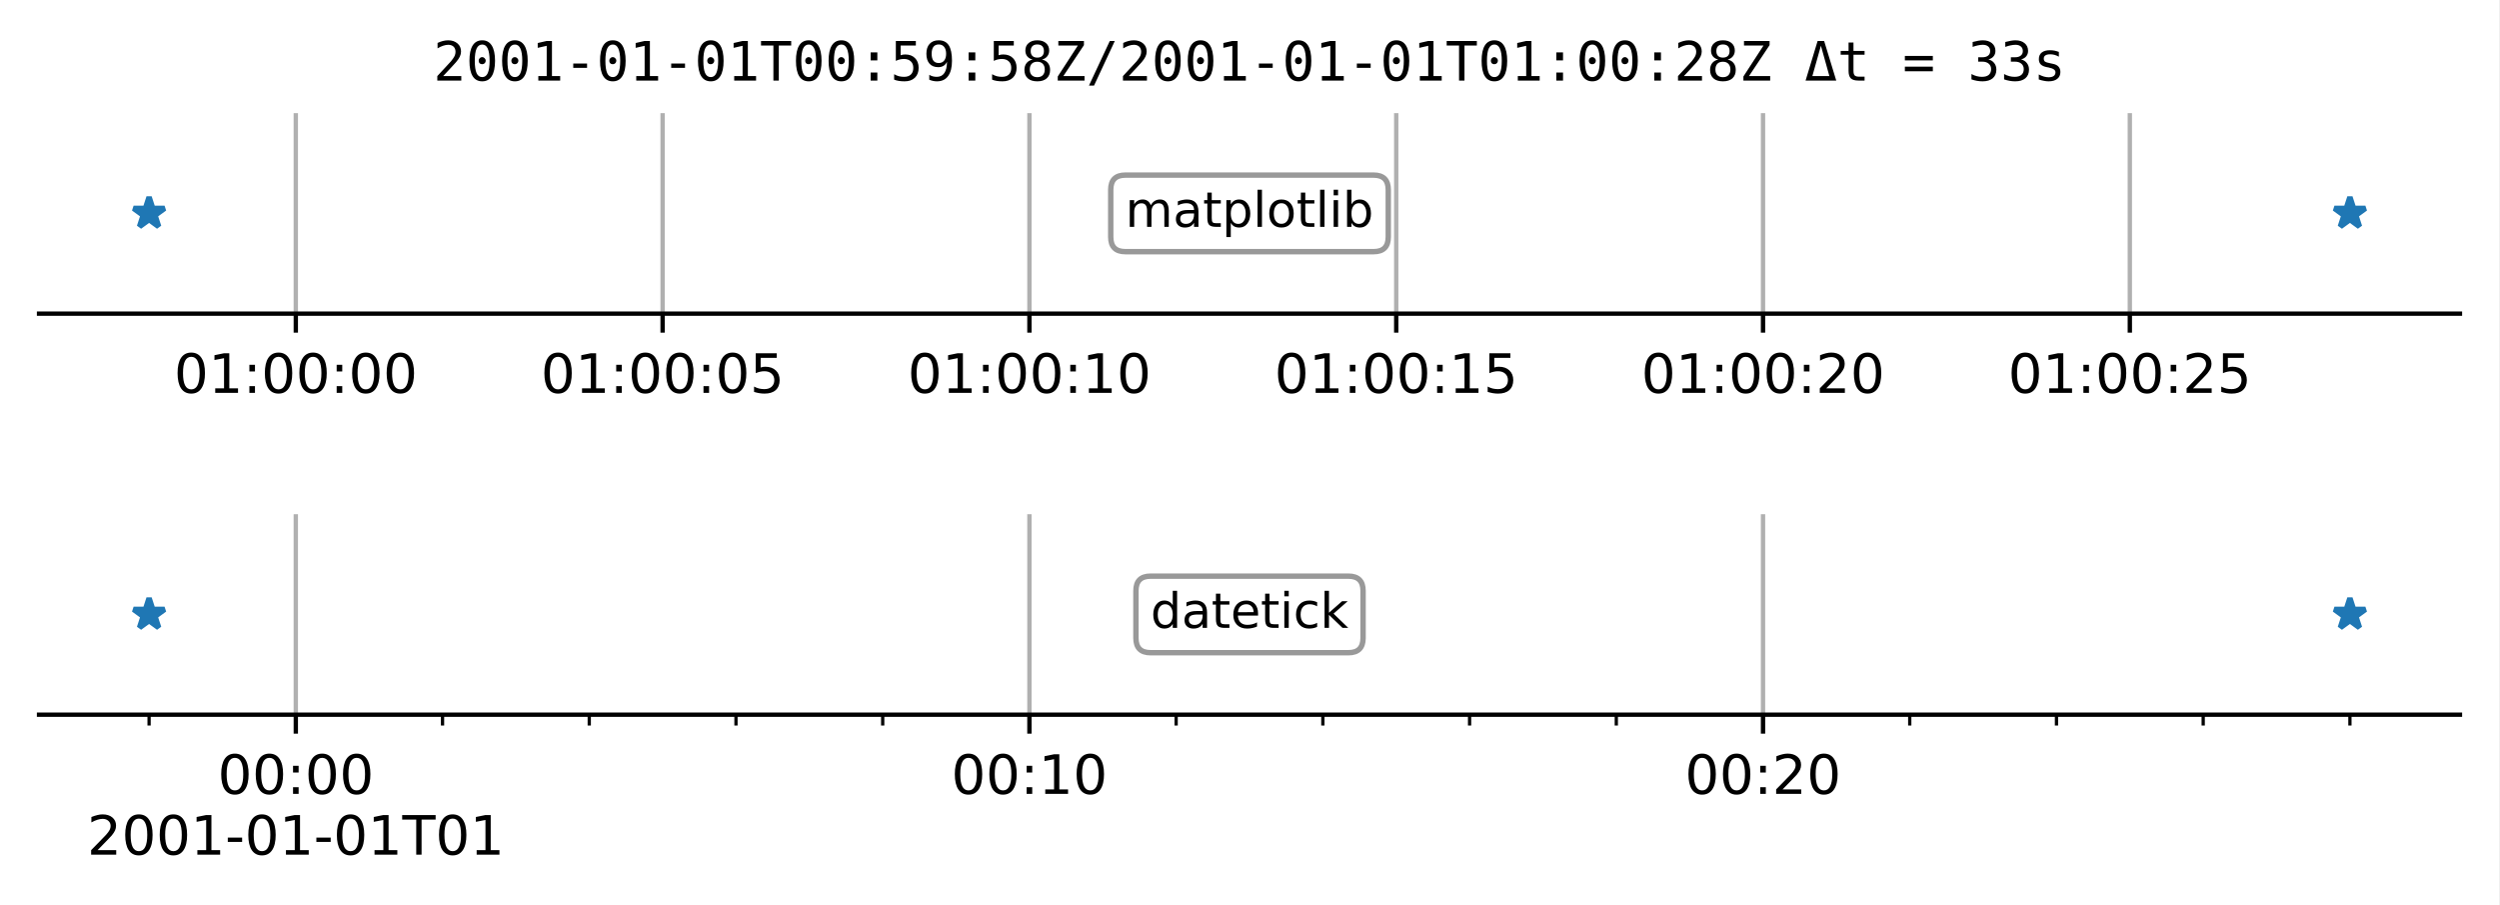
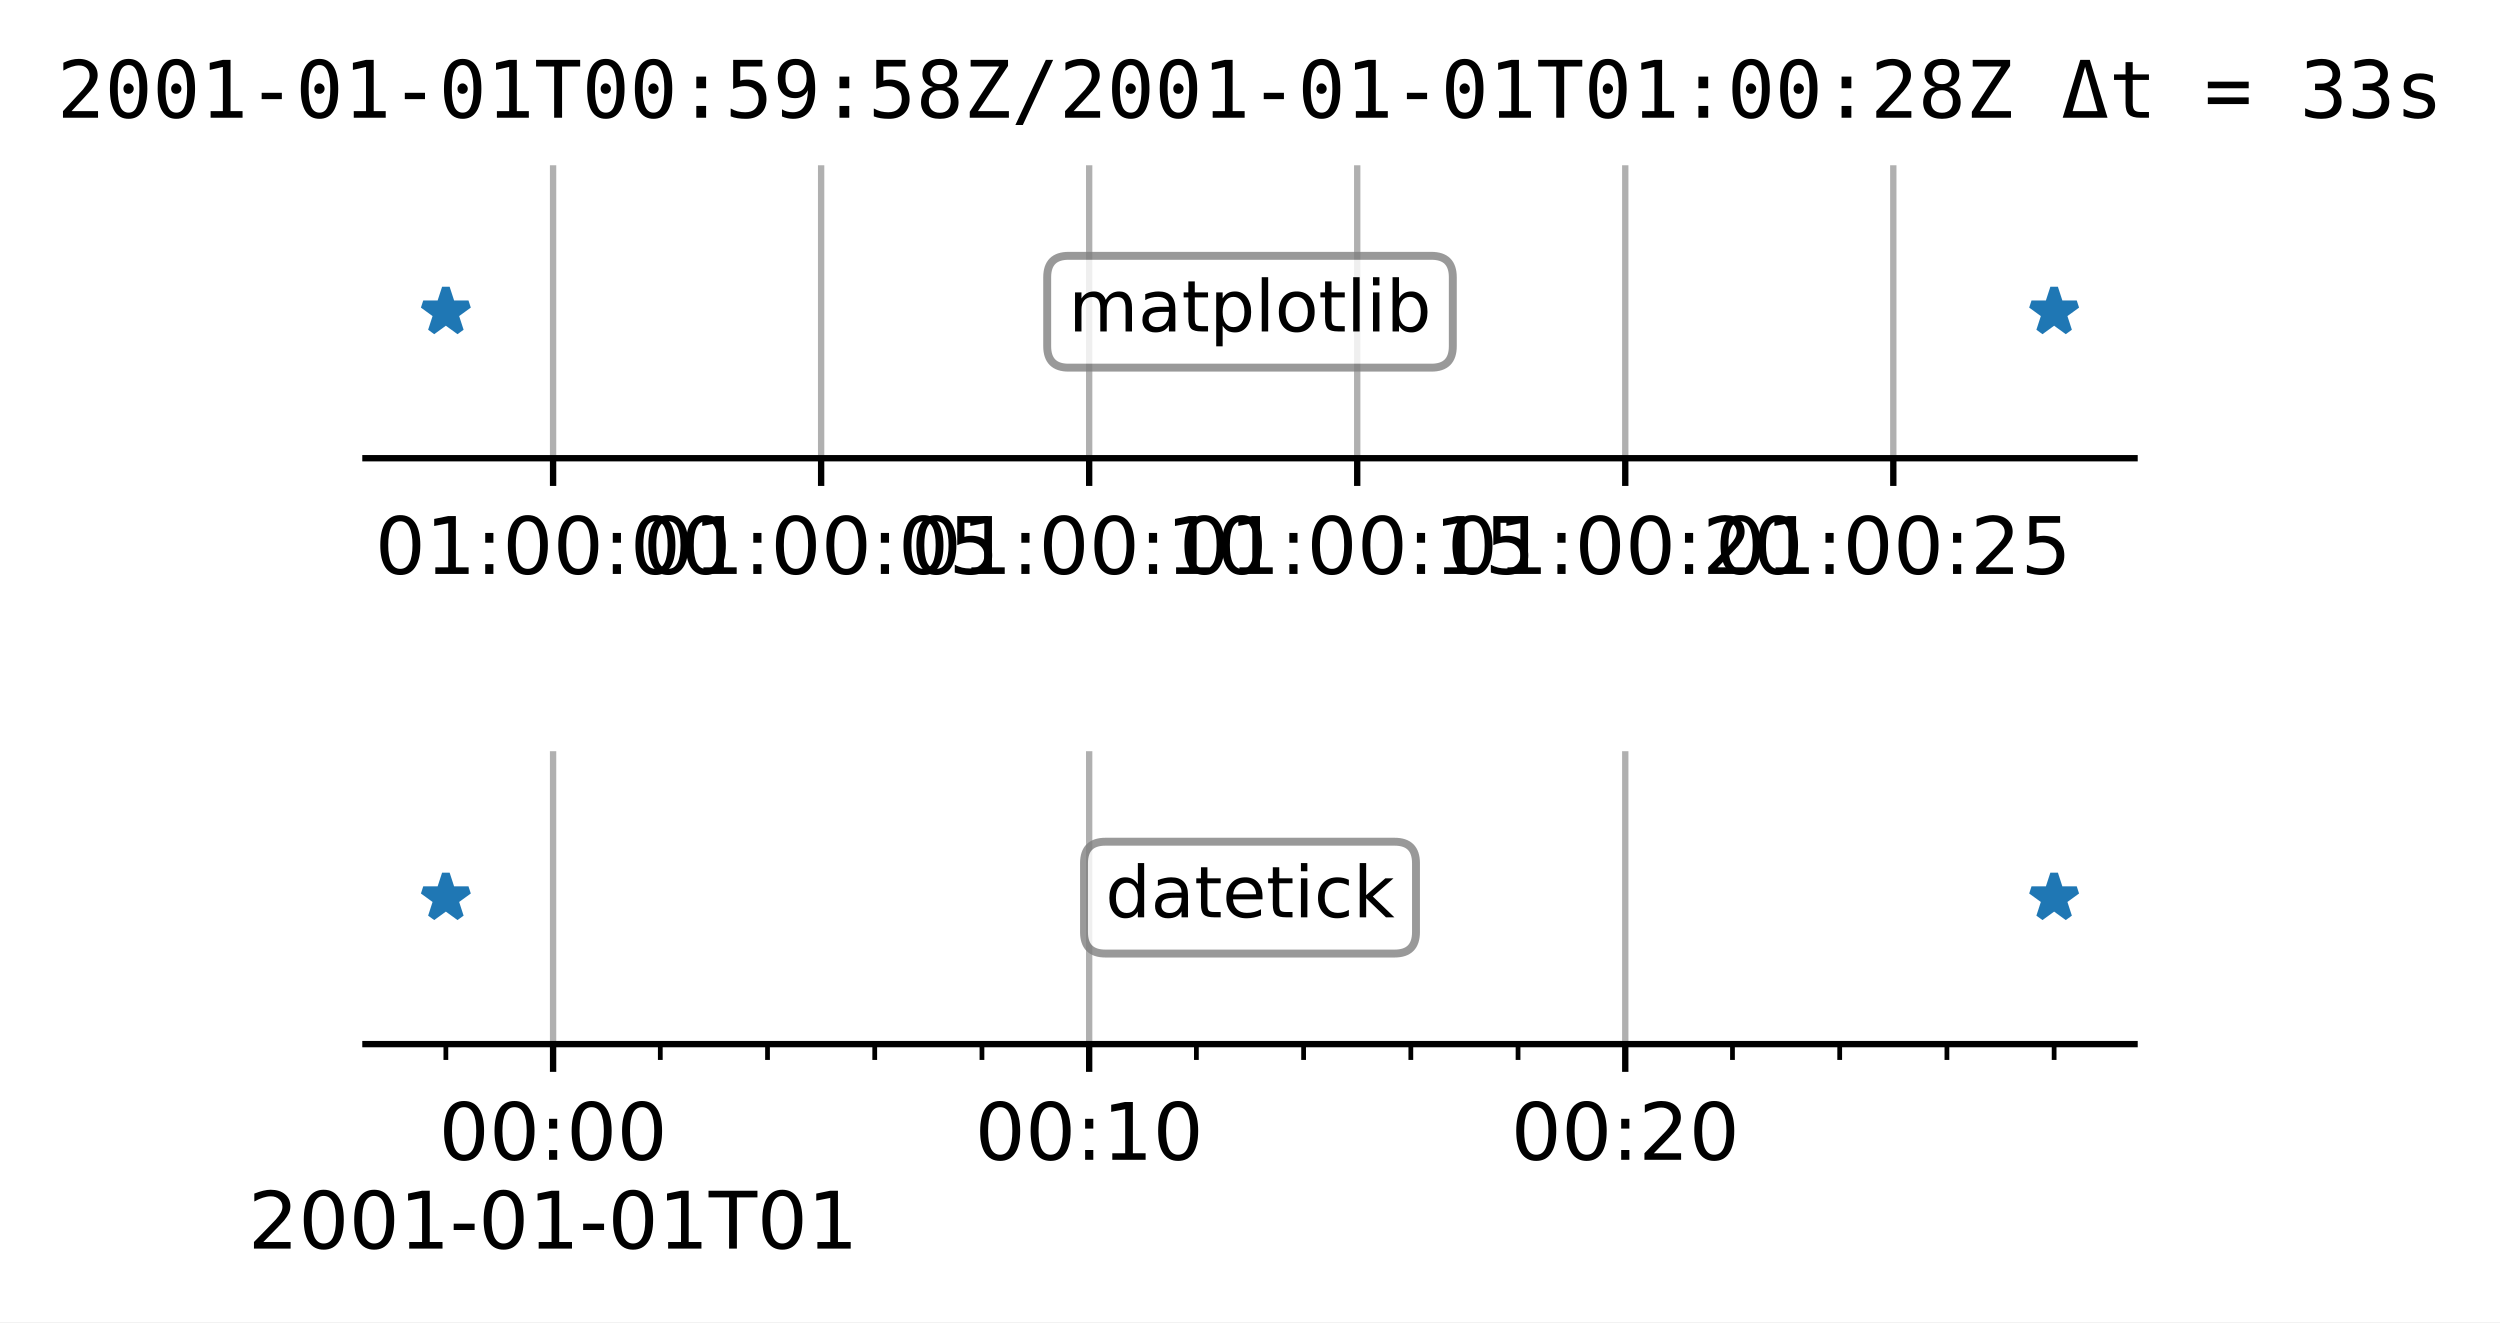
- <svg xmlns="http://www.w3.org/2000/svg" xmlns:xlink="http://www.w3.org/1999/xlink" width="460.8pt" height="166.808pt" viewBox="0 0 460.8 166.808" version="1.1">
+ <svg xmlns="http://www.w3.org/2000/svg" xmlns:xlink="http://www.w3.org/1999/xlink" width="315.416pt" height="166.808pt" viewBox="0 0 315.416 166.808" version="1.1">
  <defs>
    <style type="text/css">*{stroke-linejoin: round; stroke-linecap: butt}</style>
  </defs>
  <g id="figure_1">
    <g id="patch_1">
-       <path d="M 0 166.808  L 460.8 166.808  L 460.8 0  L 0 0  z " style="fill: #ffffff" />
+       <path d="M 0 166.808  L 315.416 166.808  L 315.416 0  L 0 0  z " style="fill: #ffffff" />
    </g>
    <g id="axes_1">
      <g id="patch_2">
-         <path d="M 7.2 57.812  L 453.6 57.812  L 453.6 20.852  L 7.2 20.852  z " style="fill: #ffffff" />
+         <path d="M 46.108 57.812  L 269.308 57.812  L 269.308 20.852  L 46.108 20.852  z " style="fill: #ffffff" />
      </g>
      <g id="matplotlib.axis_1">
        <g id="xtick_1">
          <g id="line2d_1">
-             <path d="M 54.545 57.812  L 54.545 20.852  " clip-path="url(#p6fb5cd270e)" style="fill: none; stroke: #b0b0b0; stroke-width: 0.8; stroke-linecap: square" />
+             <path d="M 69.781 57.812  L 69.781 20.852  " clip-path="url(#pea49b1fb48)" style="fill: none; stroke: #b0b0b0; stroke-width: 0.8; stroke-linecap: square" />
          </g>
          <g id="line2d_2">
            <defs>
              <path id="m1e6c41ab66" d="M 0 0  L 0 3.5  " style="stroke: #000000; stroke-width: 0.8" />
            </defs>
            <g>
-               <use xlink:href="#m1e6c41ab66" x="54.545" y="57.812" style="stroke: #000000; stroke-width: 0.8" />
+               <use xlink:href="#m1e6c41ab66" x="69.781" y="57.812" style="stroke: #000000; stroke-width: 0.8" />
            </g>
          </g>
          <g id="text_1">
-             <text style="font-size: 10px; font-family: 'DejaVu Sans', 'Bitstream Vera Sans', 'Computer Modern Sans Serif', 'Lucida Grande', 'Verdana', 'Geneva', 'Lucid', 'Arial', 'Helvetica', 'Avant Garde', sans-serif; text-anchor: middle" x="54.545" y="72.41" transform="rotate(-0 54.54546 72.41)">01:00:00</text>
+             <text style="font-size: 10px; font-family: 'DejaVu Sans', 'Bitstream Vera Sans', 'Computer Modern Sans Serif', 'Lucida Grande', 'Verdana', 'Geneva', 'Lucid', 'Arial', 'Helvetica', 'Avant Garde', sans-serif; text-anchor: middle" x="69.781" y="72.41" transform="rotate(-0 69.78054 72.41)">01:00:00</text>
          </g>
        </g>
        <g id="xtick_2">
          <g id="line2d_3">
-             <path d="M 122.182 57.812  L 122.182 20.852  " clip-path="url(#p6fb5cd270e)" style="fill: none; stroke: #b0b0b0; stroke-width: 0.8; stroke-linecap: square" />
+             <path d="M 103.599 57.812  L 103.599 20.852  " clip-path="url(#pea49b1fb48)" style="fill: none; stroke: #b0b0b0; stroke-width: 0.8; stroke-linecap: square" />
          </g>
          <g id="line2d_4">
            <g>
-               <use xlink:href="#m1e6c41ab66" x="122.182" y="57.812" style="stroke: #000000; stroke-width: 0.8" />
+               <use xlink:href="#m1e6c41ab66" x="103.599" y="57.812" style="stroke: #000000; stroke-width: 0.8" />
            </g>
          </g>
          <g id="text_2">
-             <text style="font-size: 10px; font-family: 'DejaVu Sans', 'Bitstream Vera Sans', 'Computer Modern Sans Serif', 'Lucida Grande', 'Verdana', 'Geneva', 'Lucid', 'Arial', 'Helvetica', 'Avant Garde', sans-serif; text-anchor: middle" x="122.182" y="72.41" transform="rotate(-0 122.1818 72.41)">01:00:05</text>
+             <text style="font-size: 10px; font-family: 'DejaVu Sans', 'Bitstream Vera Sans', 'Computer Modern Sans Serif', 'Lucida Grande', 'Verdana', 'Geneva', 'Lucid', 'Arial', 'Helvetica', 'Avant Garde', sans-serif; text-anchor: middle" x="103.599" y="72.41" transform="rotate(-0 103.5987 72.41)">01:00:05</text>
          </g>
        </g>
        <g id="xtick_3">
          <g id="line2d_5">
-             <path d="M 189.818 57.812  L 189.818 20.852  " clip-path="url(#p6fb5cd270e)" style="fill: none; stroke: #b0b0b0; stroke-width: 0.8; stroke-linecap: square" />
+             <path d="M 137.417 57.812  L 137.417 20.852  " clip-path="url(#pea49b1fb48)" style="fill: none; stroke: #b0b0b0; stroke-width: 0.8; stroke-linecap: square" />
          </g>
          <g id="line2d_6">
            <g>
-               <use xlink:href="#m1e6c41ab66" x="189.818" y="57.812" style="stroke: #000000; stroke-width: 0.8" />
+               <use xlink:href="#m1e6c41ab66" x="137.417" y="57.812" style="stroke: #000000; stroke-width: 0.8" />
            </g>
          </g>
          <g id="text_3">
-             <text style="font-size: 10px; font-family: 'DejaVu Sans', 'Bitstream Vera Sans', 'Computer Modern Sans Serif', 'Lucida Grande', 'Verdana', 'Geneva', 'Lucid', 'Arial', 'Helvetica', 'Avant Garde', sans-serif; text-anchor: middle" x="189.818" y="72.41" transform="rotate(-0 189.8182 72.41)">01:00:10</text>
+             <text style="font-size: 10px; font-family: 'DejaVu Sans', 'Bitstream Vera Sans', 'Computer Modern Sans Serif', 'Lucida Grande', 'Verdana', 'Geneva', 'Lucid', 'Arial', 'Helvetica', 'Avant Garde', sans-serif; text-anchor: middle" x="137.417" y="72.41" transform="rotate(-0 137.4169 72.41)">01:00:10</text>
          </g>
        </g>
        <g id="xtick_4">
          <g id="line2d_7">
-             <path d="M 257.455 57.812  L 257.455 20.852  " clip-path="url(#p6fb5cd270e)" style="fill: none; stroke: #b0b0b0; stroke-width: 0.8; stroke-linecap: square" />
+             <path d="M 171.235 57.812  L 171.235 20.852  " clip-path="url(#pea49b1fb48)" style="fill: none; stroke: #b0b0b0; stroke-width: 0.8; stroke-linecap: square" />
          </g>
          <g id="line2d_8">
            <g>
-               <use xlink:href="#m1e6c41ab66" x="257.455" y="57.812" style="stroke: #000000; stroke-width: 0.8" />
+               <use xlink:href="#m1e6c41ab66" x="171.235" y="57.812" style="stroke: #000000; stroke-width: 0.8" />
            </g>
          </g>
          <g id="text_4">
-             <text style="font-size: 10px; font-family: 'DejaVu Sans', 'Bitstream Vera Sans', 'Computer Modern Sans Serif', 'Lucida Grande', 'Verdana', 'Geneva', 'Lucid', 'Arial', 'Helvetica', 'Avant Garde', sans-serif; text-anchor: middle" x="257.455" y="72.41" transform="rotate(-0 257.4545 72.41)">01:00:15</text>
+             <text style="font-size: 10px; font-family: 'DejaVu Sans', 'Bitstream Vera Sans', 'Computer Modern Sans Serif', 'Lucida Grande', 'Verdana', 'Geneva', 'Lucid', 'Arial', 'Helvetica', 'Avant Garde', sans-serif; text-anchor: middle" x="171.235" y="72.41" transform="rotate(-0 171.2351 72.41)">01:00:15</text>
          </g>
        </g>
        <g id="xtick_5">
          <g id="line2d_9">
-             <path d="M 325.091 57.812  L 325.091 20.852  " clip-path="url(#p6fb5cd270e)" style="fill: none; stroke: #b0b0b0; stroke-width: 0.8; stroke-linecap: square" />
+             <path d="M 205.053 57.812  L 205.053 20.852  " clip-path="url(#pea49b1fb48)" style="fill: none; stroke: #b0b0b0; stroke-width: 0.8; stroke-linecap: square" />
          </g>
          <g id="line2d_10">
            <g>
-               <use xlink:href="#m1e6c41ab66" x="325.091" y="57.812" style="stroke: #000000; stroke-width: 0.8" />
+               <use xlink:href="#m1e6c41ab66" x="205.053" y="57.812" style="stroke: #000000; stroke-width: 0.8" />
            </g>
          </g>
          <g id="text_5">
-             <text style="font-size: 10px; font-family: 'DejaVu Sans', 'Bitstream Vera Sans', 'Computer Modern Sans Serif', 'Lucida Grande', 'Verdana', 'Geneva', 'Lucid', 'Arial', 'Helvetica', 'Avant Garde', sans-serif; text-anchor: middle" x="325.091" y="72.41" transform="rotate(-0 325.0909 72.41)">01:00:20</text>
+             <text style="font-size: 10px; font-family: 'DejaVu Sans', 'Bitstream Vera Sans', 'Computer Modern Sans Serif', 'Lucida Grande', 'Verdana', 'Geneva', 'Lucid', 'Arial', 'Helvetica', 'Avant Garde', sans-serif; text-anchor: middle" x="205.053" y="72.41" transform="rotate(-0 205.0533 72.41)">01:00:20</text>
          </g>
        </g>
        <g id="xtick_6">
          <g id="line2d_11">
-             <path d="M 392.727 57.812  L 392.727 20.852  " clip-path="url(#p6fb5cd270e)" style="fill: none; stroke: #b0b0b0; stroke-width: 0.8; stroke-linecap: square" />
+             <path d="M 238.871 57.812  L 238.871 20.852  " clip-path="url(#pea49b1fb48)" style="fill: none; stroke: #b0b0b0; stroke-width: 0.8; stroke-linecap: square" />
          </g>
          <g id="line2d_12">
            <g>
-               <use xlink:href="#m1e6c41ab66" x="392.727" y="57.812" style="stroke: #000000; stroke-width: 0.8" />
+               <use xlink:href="#m1e6c41ab66" x="238.871" y="57.812" style="stroke: #000000; stroke-width: 0.8" />
            </g>
          </g>
          <g id="text_6">
-             <text style="font-size: 10px; font-family: 'DejaVu Sans', 'Bitstream Vera Sans', 'Computer Modern Sans Serif', 'Lucida Grande', 'Verdana', 'Geneva', 'Lucid', 'Arial', 'Helvetica', 'Avant Garde', sans-serif; text-anchor: middle" x="392.727" y="72.41" transform="rotate(-0 392.7273 72.41)">01:00:25</text>
+             <text style="font-size: 10px; font-family: 'DejaVu Sans', 'Bitstream Vera Sans', 'Computer Modern Sans Serif', 'Lucida Grande', 'Verdana', 'Geneva', 'Lucid', 'Arial', 'Helvetica', 'Avant Garde', sans-serif; text-anchor: middle" x="238.871" y="72.41" transform="rotate(-0 238.8714 72.41)">01:00:25</text>
          </g>
        </g>
      </g>
      <g id="line2d_13">
        <defs>
          <path id="maf42e94cd1" d="M 0 -3  L -0.674 -0.927  L -2.853 -0.927  L -1.09 0.354  L -1.763 2.427  L -0 1.146  L 1.763 2.427  L 1.09 0.354  L 2.853 -0.927  L 0.674 -0.927  z " style="stroke: #1f77b4; stroke-linejoin: bevel" />
        </defs>
-         <g clip-path="url(#p6fb5cd270e)">
-           <use xlink:href="#maf42e94cd1" x="27.491" y="39.332" style="fill: #1f77b4; stroke: #1f77b4; stroke-linejoin: bevel" />
-           <use xlink:href="#maf42e94cd1" x="433.309" y="39.332" style="fill: #1f77b4; stroke: #1f77b4; stroke-linejoin: bevel" />
+         <g clip-path="url(#pea49b1fb48)">
+           <use xlink:href="#maf42e94cd1" x="56.253" y="39.332" style="fill: #1f77b4; stroke: #1f77b4; stroke-linejoin: bevel" />
+           <use xlink:href="#maf42e94cd1" x="259.162" y="39.332" style="fill: #1f77b4; stroke: #1f77b4; stroke-linejoin: bevel" />
        </g>
      </g>
      <g id="patch_3">
-         <path d="M 7.2 57.812  L 453.6 57.812  " style="fill: none; stroke: #000000; stroke-width: 0.8; stroke-linejoin: miter; stroke-linecap: square" />
+         <path d="M 46.108 57.812  L 269.308 57.812  " style="fill: none; stroke: #000000; stroke-width: 0.8; stroke-linejoin: miter; stroke-linecap: square" />
      </g>
      <g id="text_7">
        <g id="patch_4">
-           <path d="M 207.513 46.387  L 253.287 46.387  Q 255.987 46.387 255.987 43.687  L 255.987 34.976  Q 255.987 32.276 253.287 32.276  L 207.513 32.276  Q 204.813 32.276 204.813 34.976  L 204.813 43.687  Q 204.813 46.387 207.513 46.387  z " style="fill: #ffffff; opacity: 0.8; stroke: #808080; stroke-linejoin: miter" />
-         </g>
-         <text style="font-size: 9px; font-family: 'DejaVu Sans', 'Bitstream Vera Sans', 'Computer Modern Sans Serif', 'Lucida Grande', 'Verdana', 'Geneva', 'Lucid', 'Arial', 'Helvetica', 'Avant Garde', sans-serif; text-anchor: middle" x="230.4" y="41.815" transform="rotate(-0 230.4 41.815)">matplotlib</text>
+           <path d="M 134.821 46.387  L 180.595 46.387  Q 183.295 46.387 183.295 43.687  L 183.295 34.976  Q 183.295 32.276 180.595 32.276  L 134.821 32.276  Q 132.121 32.276 132.121 34.976  L 132.121 43.687  Q 132.121 46.387 134.821 46.387  z " style="fill: #ffffff; opacity: 0.8; stroke: #808080; stroke-linejoin: miter" />
+         </g>
+         <text style="font-size: 9px; font-family: 'DejaVu Sans', 'Bitstream Vera Sans', 'Computer Modern Sans Serif', 'Lucida Grande', 'Verdana', 'Geneva', 'Lucid', 'Arial', 'Helvetica', 'Avant Garde', sans-serif; text-anchor: middle" x="157.708" y="41.815" transform="rotate(-0 157.7078 41.815)">matplotlib</text>
      </g>
      <g id="text_8">
-         <text style="font-size: 10px; font-family: 'DejaVu Sans Mono', 'Bitstream Vera Sans Mono', 'Computer Modern Typewriter', 'Andale Mono', 'Nimbus Mono L', 'Courier New', 'Courier', 'Fixed', 'Terminal', monospace; text-anchor: middle" x="230.4" y="14.852" transform="rotate(-0 230.4 14.85156)">2001-01-01T00:59:58Z/2001-01-01T01:00:28Z Δt = 33s</text>
+         <text style="font-size: 10px; font-family: 'DejaVu Sans Mono', 'Bitstream Vera Sans Mono', 'Computer Modern Typewriter', 'Andale Mono', 'Nimbus Mono L', 'Courier New', 'Courier', 'Fixed', 'Terminal', monospace; text-anchor: middle" x="157.708" y="14.852" transform="rotate(-0 157.7078 14.85156)">2001-01-01T00:59:58Z/2001-01-01T01:00:28Z Δt = 33s</text>
      </g>
    </g>
    <g id="axes_2">
      <g id="patch_5">
-         <path d="M 7.2 131.732  L 453.6 131.732  L 453.6 94.772  L 7.2 94.772  z " style="fill: #ffffff" />
+         <path d="M 46.108 131.732  L 269.308 131.732  L 269.308 94.772  L 46.108 94.772  z " style="fill: #ffffff" />
      </g>
      <g id="matplotlib.axis_2">
        <g id="xtick_7">
          <g id="line2d_14">
-             <path d="M 54.545 131.732  L 54.545 94.772  " clip-path="url(#p59f42ca326)" style="fill: none; stroke: #b0b0b0; stroke-width: 0.8; stroke-linecap: square" />
+             <path d="M 69.781 131.732  L 69.781 94.772  " clip-path="url(#pc01615e45f)" style="fill: none; stroke: #b0b0b0; stroke-width: 0.8; stroke-linecap: square" />
          </g>
          <g id="line2d_15">
            <g>
-               <use xlink:href="#m1e6c41ab66" x="54.545" y="131.732" style="stroke: #000000; stroke-width: 0.8" />
+               <use xlink:href="#m1e6c41ab66" x="69.781" y="131.732" style="stroke: #000000; stroke-width: 0.8" />
            </g>
          </g>
          <g id="text_9">
-             <text style="font-size: 10px; font-family: 'DejaVu Sans', 'Bitstream Vera Sans', 'Computer Modern Sans Serif', 'Lucida Grande', 'Verdana', 'Geneva', 'Lucid', 'Arial', 'Helvetica', 'Avant Garde', sans-serif" transform="translate(40.13608 146.33)">00:00</text>
-             <text style="font-size: 10px; font-family: 'DejaVu Sans', 'Bitstream Vera Sans', 'Computer Modern Sans Serif', 'Lucida Grande', 'Verdana', 'Geneva', 'Lucid', 'Arial', 'Helvetica', 'Avant Garde', sans-serif" transform="translate(16.07124 157.5278)">2001-01-01T01</text>
+             <text style="font-size: 10px; font-family: 'DejaVu Sans', 'Bitstream Vera Sans', 'Computer Modern Sans Serif', 'Lucida Grande', 'Verdana', 'Geneva', 'Lucid', 'Arial', 'Helvetica', 'Avant Garde', sans-serif" transform="translate(55.37116 146.33)">00:00</text>
+             <text style="font-size: 10px; font-family: 'DejaVu Sans', 'Bitstream Vera Sans', 'Computer Modern Sans Serif', 'Lucida Grande', 'Verdana', 'Geneva', 'Lucid', 'Arial', 'Helvetica', 'Avant Garde', sans-serif" transform="translate(31.30632 157.5278)">2001-01-01T01</text>
          </g>
        </g>
        <g id="xtick_8">
          <g id="line2d_16">
-             <path d="M 189.818 131.732  L 189.818 94.772  " clip-path="url(#p59f42ca326)" style="fill: none; stroke: #b0b0b0; stroke-width: 0.8; stroke-linecap: square" />
+             <path d="M 137.417 131.732  L 137.417 94.772  " clip-path="url(#pc01615e45f)" style="fill: none; stroke: #b0b0b0; stroke-width: 0.8; stroke-linecap: square" />
          </g>
          <g id="line2d_17">
            <g>
-               <use xlink:href="#m1e6c41ab66" x="189.818" y="131.732" style="stroke: #000000; stroke-width: 0.8" />
+               <use xlink:href="#m1e6c41ab66" x="137.417" y="131.732" style="stroke: #000000; stroke-width: 0.8" />
            </g>
          </g>
          <g id="text_10">
-             <text style="font-size: 10px; font-family: 'DejaVu Sans', 'Bitstream Vera Sans', 'Computer Modern Sans Serif', 'Lucida Grande', 'Verdana', 'Geneva', 'Lucid', 'Arial', 'Helvetica', 'Avant Garde', sans-serif; text-anchor: middle" x="189.818" y="146.33" transform="rotate(-0 189.8182 146.33)">00:10</text>
+             <text style="font-size: 10px; font-family: 'DejaVu Sans', 'Bitstream Vera Sans', 'Computer Modern Sans Serif', 'Lucida Grande', 'Verdana', 'Geneva', 'Lucid', 'Arial', 'Helvetica', 'Avant Garde', sans-serif; text-anchor: middle" x="137.417" y="146.33" transform="rotate(-0 137.4169 146.33)">00:10</text>
          </g>
        </g>
        <g id="xtick_9">
          <g id="line2d_18">
-             <path d="M 325.091 131.732  L 325.091 94.772  " clip-path="url(#p59f42ca326)" style="fill: none; stroke: #b0b0b0; stroke-width: 0.8; stroke-linecap: square" />
+             <path d="M 205.053 131.732  L 205.053 94.772  " clip-path="url(#pc01615e45f)" style="fill: none; stroke: #b0b0b0; stroke-width: 0.8; stroke-linecap: square" />
          </g>
          <g id="line2d_19">
            <g>
-               <use xlink:href="#m1e6c41ab66" x="325.091" y="131.732" style="stroke: #000000; stroke-width: 0.8" />
+               <use xlink:href="#m1e6c41ab66" x="205.053" y="131.732" style="stroke: #000000; stroke-width: 0.8" />
            </g>
          </g>
          <g id="text_11">
-             <text style="font-size: 10px; font-family: 'DejaVu Sans', 'Bitstream Vera Sans', 'Computer Modern Sans Serif', 'Lucida Grande', 'Verdana', 'Geneva', 'Lucid', 'Arial', 'Helvetica', 'Avant Garde', sans-serif; text-anchor: middle" x="325.091" y="146.33" transform="rotate(-0 325.0909 146.33)">00:20</text>
+             <text style="font-size: 10px; font-family: 'DejaVu Sans', 'Bitstream Vera Sans', 'Computer Modern Sans Serif', 'Lucida Grande', 'Verdana', 'Geneva', 'Lucid', 'Arial', 'Helvetica', 'Avant Garde', sans-serif; text-anchor: middle" x="205.053" y="146.33" transform="rotate(-0 205.0533 146.33)">00:20</text>
          </g>
        </g>
        <g id="xtick_10">
          <g id="line2d_20">
            <defs>
              <path id="m7da8c832f9" d="M 0 0  L 0 2  " style="stroke: #000000; stroke-width: 0.6" />
            </defs>
            <g>
-               <use xlink:href="#m7da8c832f9" x="27.491" y="131.732" style="stroke: #000000; stroke-width: 0.6" />
+               <use xlink:href="#m7da8c832f9" x="56.253" y="131.732" style="stroke: #000000; stroke-width: 0.6" />
            </g>
          </g>
        </g>
        <g id="xtick_11">
          <g id="line2d_21">
            <g>
-               <use xlink:href="#m7da8c832f9" x="81.6" y="131.732" style="stroke: #000000; stroke-width: 0.6" />
+               <use xlink:href="#m7da8c832f9" x="83.308" y="131.732" style="stroke: #000000; stroke-width: 0.6" />
            </g>
          </g>
        </g>
        <g id="xtick_12">
          <g id="line2d_22">
            <g>
-               <use xlink:href="#m7da8c832f9" x="108.655" y="131.732" style="stroke: #000000; stroke-width: 0.6" />
+               <use xlink:href="#m7da8c832f9" x="96.835" y="131.732" style="stroke: #000000; stroke-width: 0.6" />
            </g>
          </g>
        </g>
        <g id="xtick_13">
          <g id="line2d_23">
            <g>
-               <use xlink:href="#m7da8c832f9" x="135.709" y="131.732" style="stroke: #000000; stroke-width: 0.6" />
+               <use xlink:href="#m7da8c832f9" x="110.362" y="131.732" style="stroke: #000000; stroke-width: 0.6" />
            </g>
          </g>
        </g>
        <g id="xtick_14">
          <g id="line2d_24">
            <g>
-               <use xlink:href="#m7da8c832f9" x="162.764" y="131.732" style="stroke: #000000; stroke-width: 0.6" />
+               <use xlink:href="#m7da8c832f9" x="123.89" y="131.732" style="stroke: #000000; stroke-width: 0.6" />
            </g>
          </g>
        </g>
        <g id="xtick_15">
          <g id="line2d_25">
            <g>
-               <use xlink:href="#m7da8c832f9" x="216.873" y="131.732" style="stroke: #000000; stroke-width: 0.6" />
+               <use xlink:href="#m7da8c832f9" x="150.944" y="131.732" style="stroke: #000000; stroke-width: 0.6" />
            </g>
          </g>
        </g>
        <g id="xtick_16">
          <g id="line2d_26">
            <g>
-               <use xlink:href="#m7da8c832f9" x="243.927" y="131.732" style="stroke: #000000; stroke-width: 0.6" />
+               <use xlink:href="#m7da8c832f9" x="164.471" y="131.732" style="stroke: #000000; stroke-width: 0.6" />
            </g>
          </g>
        </g>
        <g id="xtick_17">
          <g id="line2d_27">
            <g>
-               <use xlink:href="#m7da8c832f9" x="270.982" y="131.732" style="stroke: #000000; stroke-width: 0.6" />
+               <use xlink:href="#m7da8c832f9" x="177.999" y="131.732" style="stroke: #000000; stroke-width: 0.6" />
            </g>
          </g>
        </g>
        <g id="xtick_18">
          <g id="line2d_28">
            <g>
-               <use xlink:href="#m7da8c832f9" x="298.036" y="131.732" style="stroke: #000000; stroke-width: 0.6" />
+               <use xlink:href="#m7da8c832f9" x="191.526" y="131.732" style="stroke: #000000; stroke-width: 0.6" />
            </g>
          </g>
        </g>
        <g id="xtick_19">
          <g id="line2d_29">
            <g>
-               <use xlink:href="#m7da8c832f9" x="352.145" y="131.732" style="stroke: #000000; stroke-width: 0.6" />
+               <use xlink:href="#m7da8c832f9" x="218.581" y="131.732" style="stroke: #000000; stroke-width: 0.6" />
            </g>
          </g>
        </g>
        <g id="xtick_20">
          <g id="line2d_30">
            <g>
-               <use xlink:href="#m7da8c832f9" x="379.2" y="131.732" style="stroke: #000000; stroke-width: 0.6" />
+               <use xlink:href="#m7da8c832f9" x="232.108" y="131.732" style="stroke: #000000; stroke-width: 0.6" />
            </g>
          </g>
        </g>
        <g id="xtick_21">
          <g id="line2d_31">
            <g>
-               <use xlink:href="#m7da8c832f9" x="406.255" y="131.732" style="stroke: #000000; stroke-width: 0.6" />
+               <use xlink:href="#m7da8c832f9" x="245.635" y="131.732" style="stroke: #000000; stroke-width: 0.6" />
            </g>
          </g>
        </g>
        <g id="xtick_22">
          <g id="line2d_32">
            <g>
-               <use xlink:href="#m7da8c832f9" x="433.309" y="131.732" style="stroke: #000000; stroke-width: 0.6" />
+               <use xlink:href="#m7da8c832f9" x="259.162" y="131.732" style="stroke: #000000; stroke-width: 0.6" />
            </g>
          </g>
        </g>
      </g>
      <g id="line2d_33">
-         <g clip-path="url(#p59f42ca326)">
-           <use xlink:href="#maf42e94cd1" x="27.491" y="113.252" style="fill: #1f77b4; stroke: #1f77b4; stroke-linejoin: bevel" />
-           <use xlink:href="#maf42e94cd1" x="433.309" y="113.252" style="fill: #1f77b4; stroke: #1f77b4; stroke-linejoin: bevel" />
+         <g clip-path="url(#pc01615e45f)">
+           <use xlink:href="#maf42e94cd1" x="56.253" y="113.252" style="fill: #1f77b4; stroke: #1f77b4; stroke-linejoin: bevel" />
+           <use xlink:href="#maf42e94cd1" x="259.162" y="113.252" style="fill: #1f77b4; stroke: #1f77b4; stroke-linejoin: bevel" />
        </g>
      </g>
      <g id="patch_6">
-         <path d="M 7.2 131.732  L 453.6 131.732  " style="fill: none; stroke: #000000; stroke-width: 0.8; stroke-linejoin: miter; stroke-linecap: square" />
+         <path d="M 46.108 131.732  L 269.308 131.732  " style="fill: none; stroke: #000000; stroke-width: 0.8; stroke-linejoin: miter; stroke-linecap: square" />
      </g>
      <g id="text_12">
        <g id="patch_7">
-           <path d="M 212.158 120.307  L 248.642 120.307  Q 251.342 120.307 251.342 117.607  L 251.342 108.896  Q 251.342 106.196 248.642 106.196  L 212.158 106.196  Q 209.458 106.196 209.458 108.896  L 209.458 117.607  Q 209.458 120.307 212.158 120.307  z " style="fill: #ffffff; opacity: 0.8; stroke: #808080; stroke-linejoin: miter" />
-         </g>
-         <text style="font-size: 9px; font-family: 'DejaVu Sans', 'Bitstream Vera Sans', 'Computer Modern Sans Serif', 'Lucida Grande', 'Verdana', 'Geneva', 'Lucid', 'Arial', 'Helvetica', 'Avant Garde', sans-serif; text-anchor: middle" x="230.4" y="115.735" transform="rotate(-0 230.4 115.735)">datetick</text>
+           <path d="M 139.466 120.307  L 175.95 120.307  Q 178.65 120.307 178.65 117.607  L 178.65 108.896  Q 178.65 106.196 175.95 106.196  L 139.466 106.196  Q 136.766 106.196 136.766 108.896  L 136.766 117.607  Q 136.766 120.307 139.466 120.307  z " style="fill: #ffffff; opacity: 0.8; stroke: #808080; stroke-linejoin: miter" />
+         </g>
+         <text style="font-size: 9px; font-family: 'DejaVu Sans', 'Bitstream Vera Sans', 'Computer Modern Sans Serif', 'Lucida Grande', 'Verdana', 'Geneva', 'Lucid', 'Arial', 'Helvetica', 'Avant Garde', sans-serif; text-anchor: middle" x="157.708" y="115.735" transform="rotate(-0 157.7078 115.735)">datetick</text>
      </g>
    </g>
  </g>
  <defs>
-     <clipPath id="p6fb5cd270e">
-       <rect x="7.2" y="20.852" width="446.4" height="36.96" />
+     <clipPath id="pea49b1fb48">
+       <rect x="46.108" y="20.852" width="223.2" height="36.96" />
    </clipPath>
-     <clipPath id="p59f42ca326">
-       <rect x="7.2" y="94.772" width="446.4" height="36.96" />
+     <clipPath id="pc01615e45f">
+       <rect x="46.108" y="94.772" width="223.2" height="36.96" />
    </clipPath>
  </defs>
</svg>
